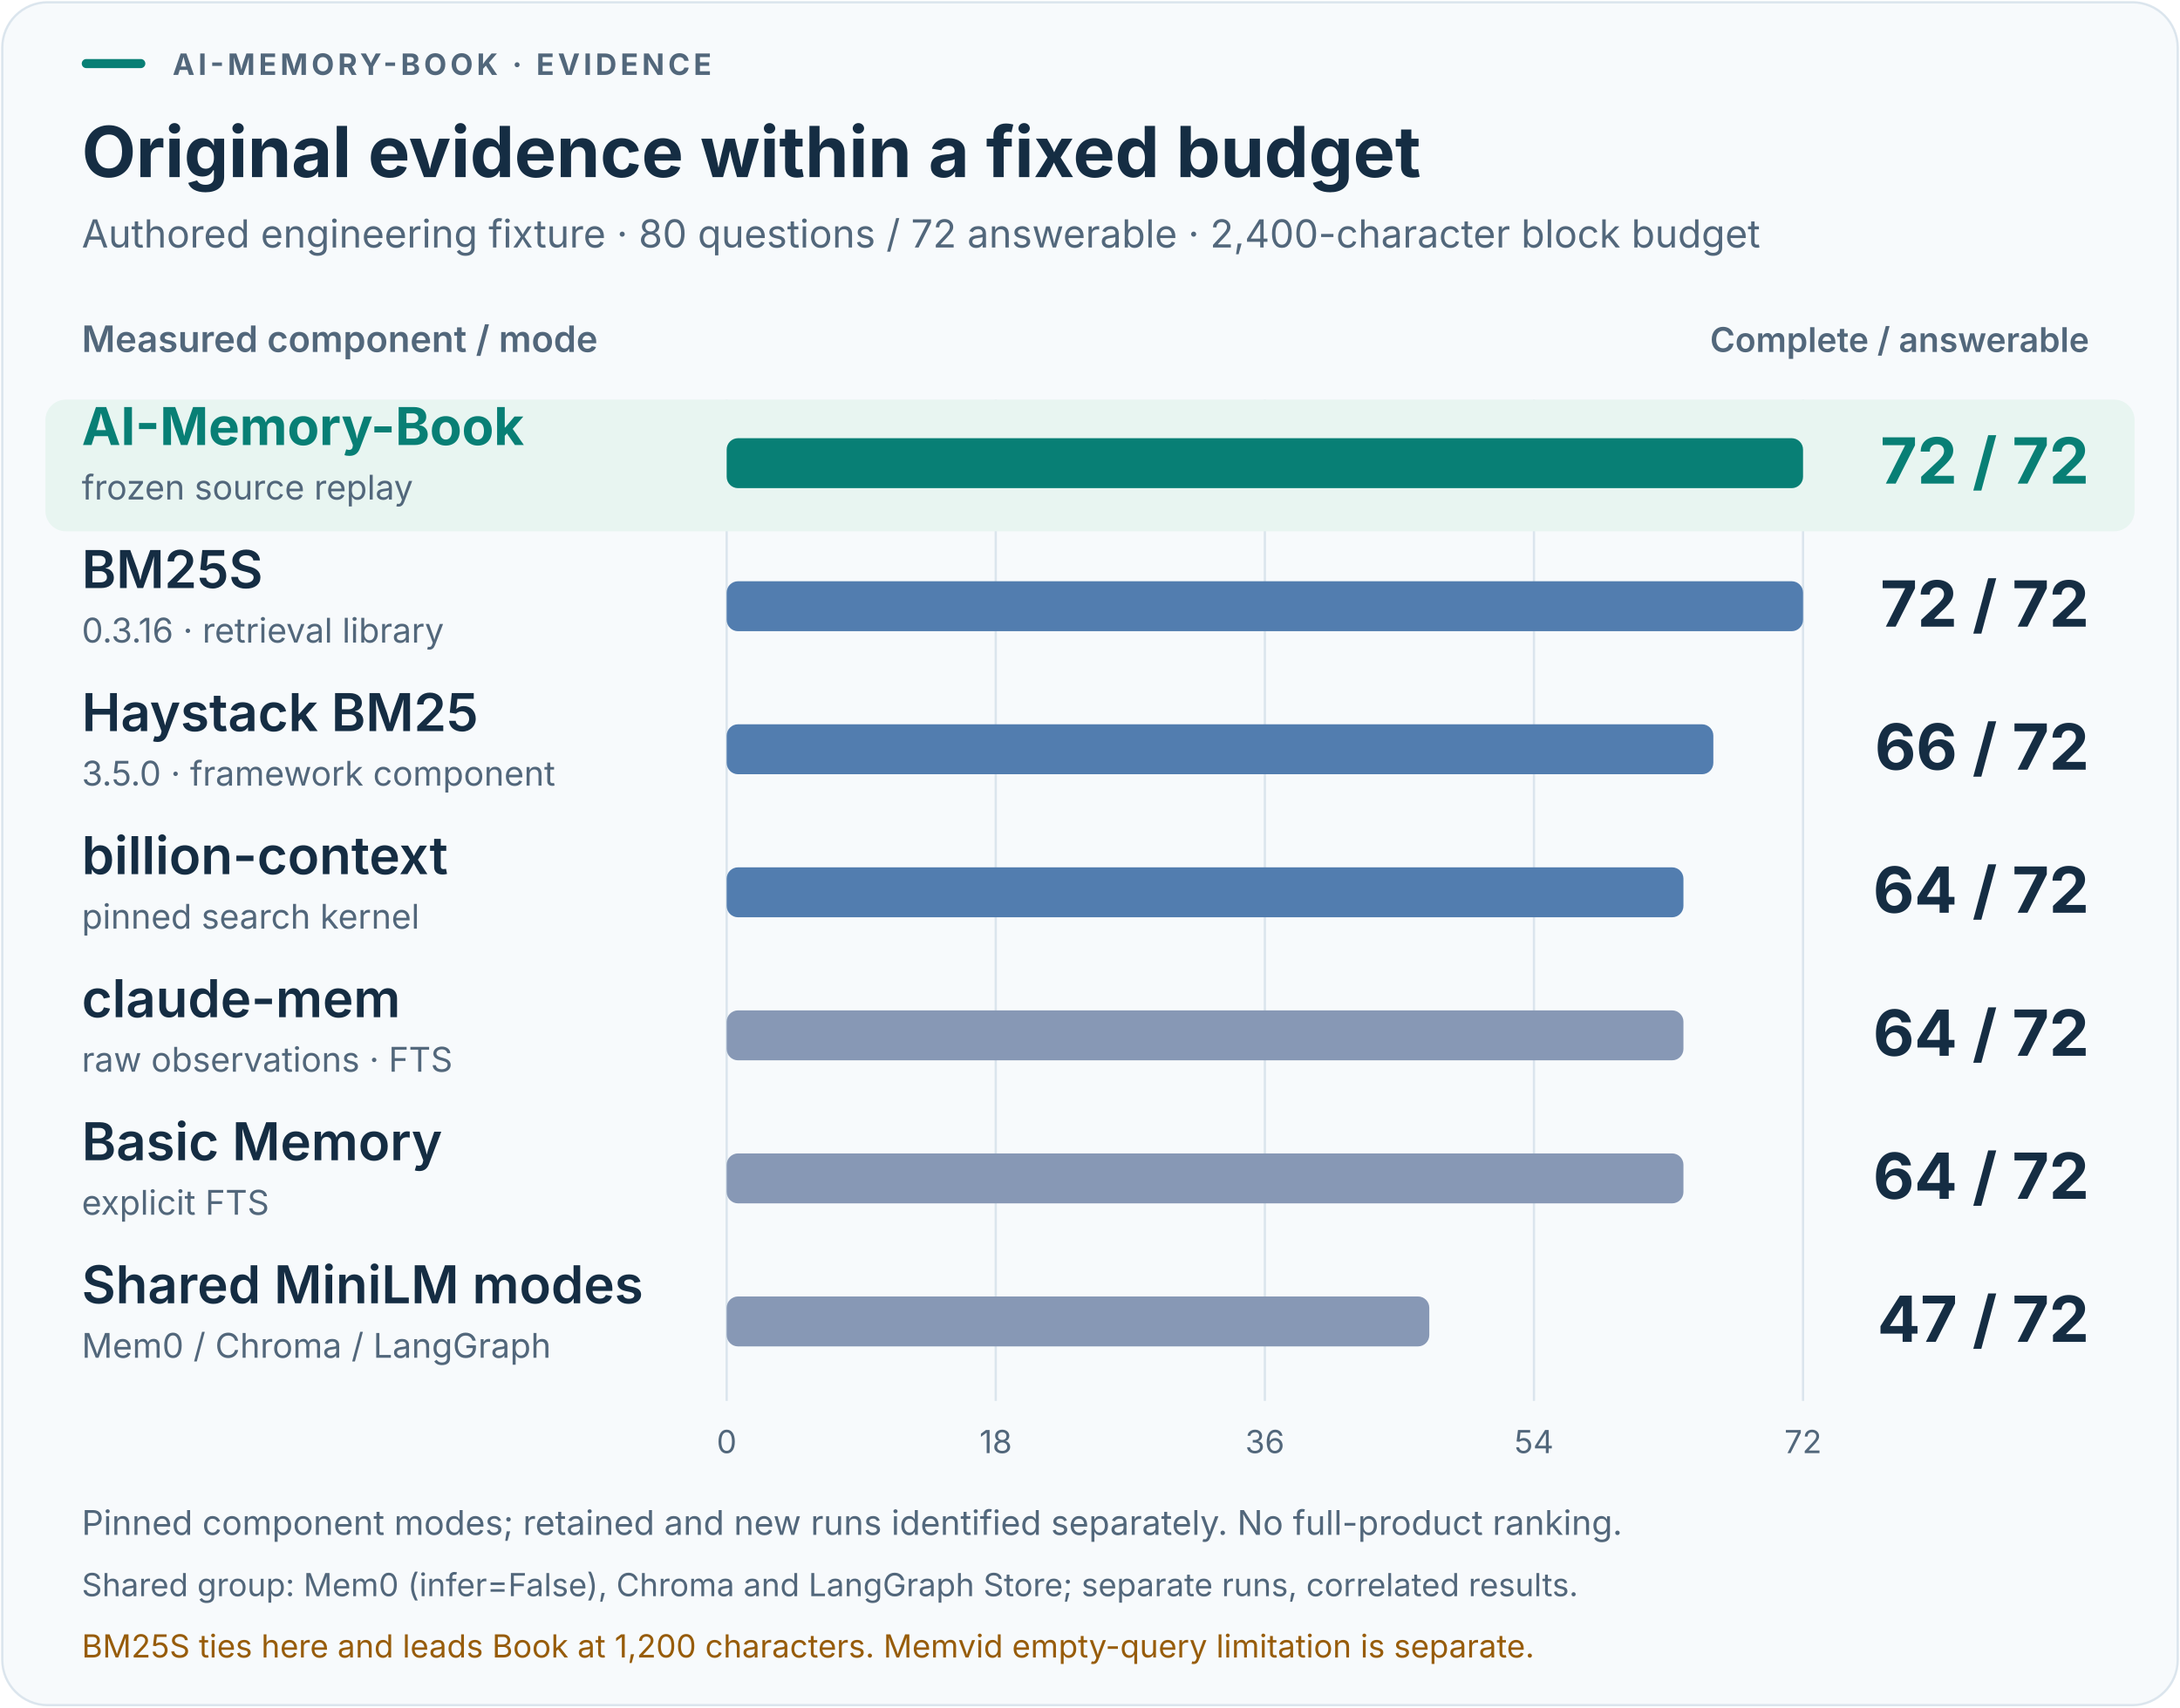
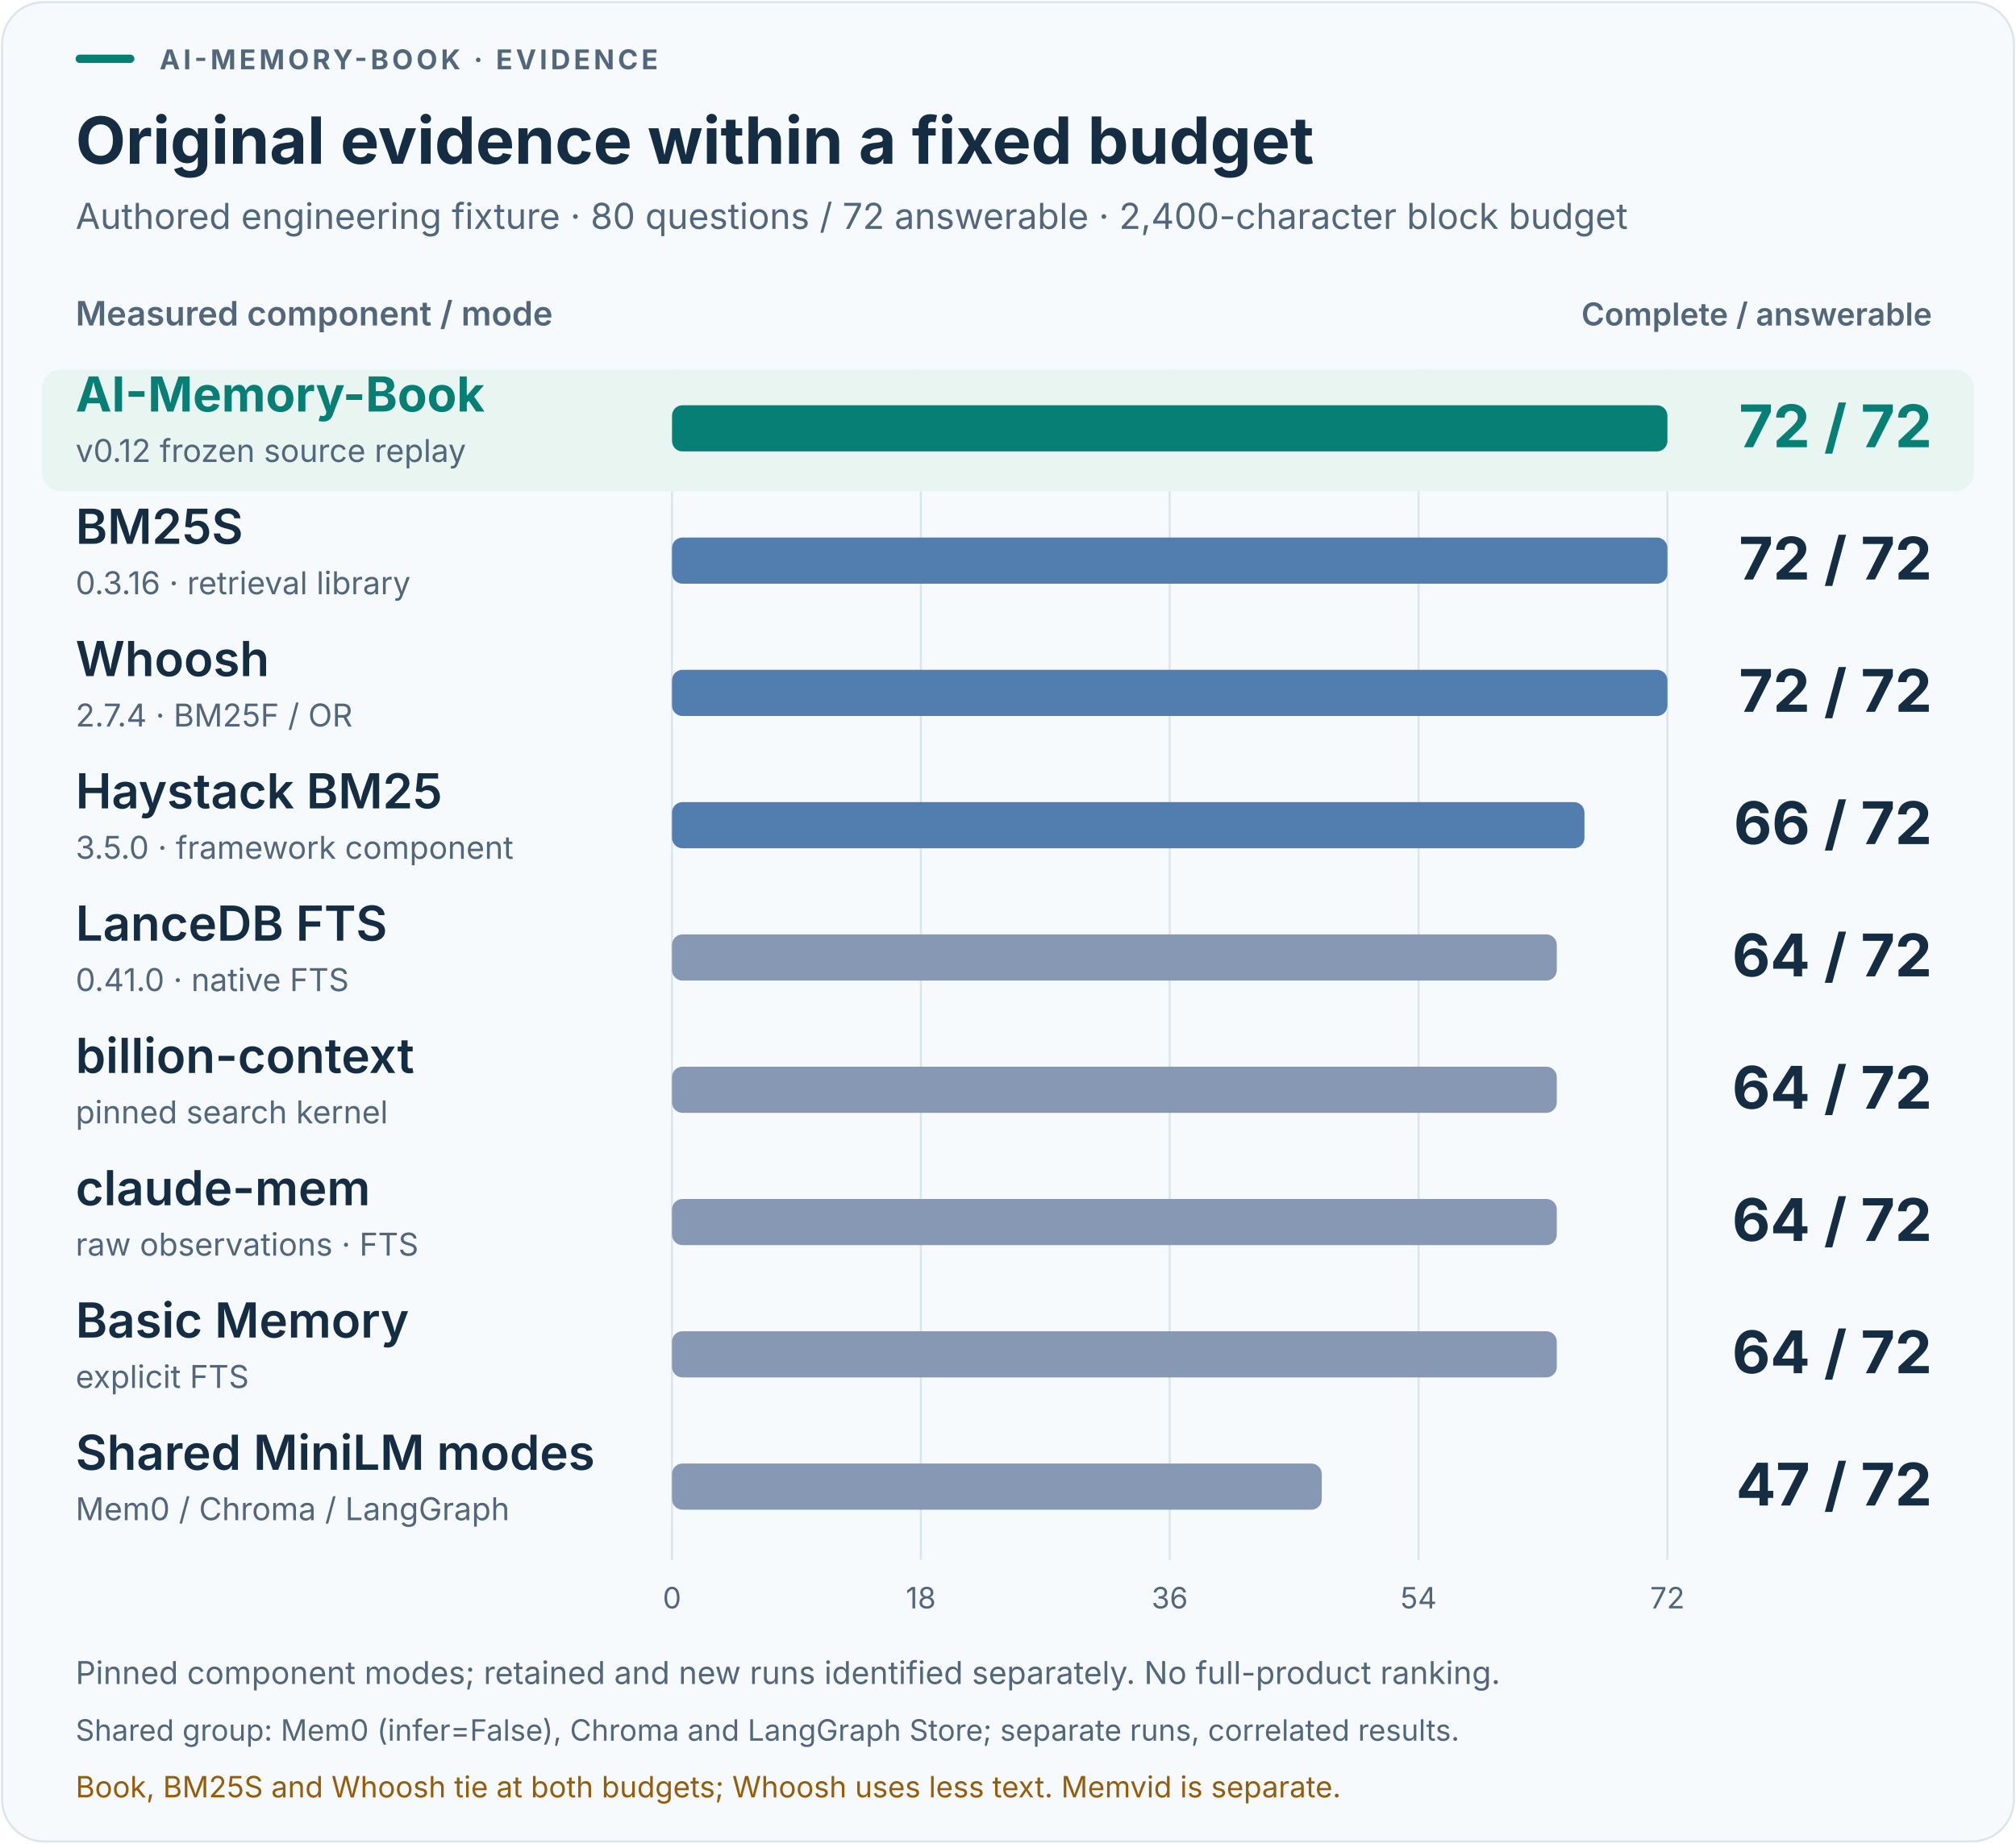
- <svg xmlns="http://www.w3.org/2000/svg" width="960" height="752" viewBox="0 0 960 752" role="img" aria-labelledby="title desc" lang="en">
+ <svg xmlns="http://www.w3.org/2000/svg" width="960" height="878" viewBox="0 0 960 878" role="img" aria-labelledby="title desc" lang="en">
  <style>text{font-family:Inter,"Noto Sans CJK SC",Arial,sans-serif;font-variant-numeric:tabular-nums} .kicker{letter-spacing:1.6px}</style>
-   <rect x="1.000" y="1.000" width="958.000" height="750.000" rx="20" fill="#f7fafc" stroke="#dbe5ed" />
+   <rect x="1.000" y="1.000" width="958.000" height="876.000" rx="20" fill="#f7fafc" stroke="#dbe5ed" />
  <rect x="36.000" y="26.000" width="28.000" height="4.000" rx="2" fill="#087f75" />
  <text id="text-1" x="76" y="33" font-size="13" fill="#52677b" font-weight="650" text-anchor="start" class="kicker">AI-MEMORY-BOOK · EVIDENCE</text>
  <text id="text-2" x="36" y="78" font-size="31" fill="#152d43" font-weight="750" text-anchor="start">Original evidence within a fixed budget</text>
  <text id="text-3" x="36" y="109" font-size="17" fill="#52677b" font-weight="400" text-anchor="start">Authored engineering fixture · 80 questions / 72 answerable · 2,400-character block budget</text>
  <text id="text-4" x="36" y="155" font-size="16" fill="#52677b" font-weight="600" text-anchor="start">Measured component / mode</text>
  <text id="text-5" x="920" y="155" font-size="15" fill="#52677b" font-weight="600" text-anchor="end">Complete / answerable</text>
-   <line x1="320.0" y1="176" x2="320.0" y2="617" stroke="#dbe5ed" />
-   <text id="text-6" x="320.0" y="640" font-size="14" fill="#52677b" font-weight="400" text-anchor="middle">0</text>
-   <line x1="438.5" y1="176" x2="438.5" y2="617" stroke="#dbe5ed" />
-   <text id="text-7" x="438.5" y="640" font-size="14" fill="#52677b" font-weight="400" text-anchor="middle">18</text>
-   <line x1="557.0" y1="176" x2="557.0" y2="617" stroke="#dbe5ed" />
-   <text id="text-8" x="557.0" y="640" font-size="14" fill="#52677b" font-weight="400" text-anchor="middle">36</text>
-   <line x1="675.5" y1="176" x2="675.5" y2="617" stroke="#dbe5ed" />
-   <text id="text-9" x="675.5" y="640" font-size="14" fill="#52677b" font-weight="400" text-anchor="middle">54</text>
-   <line x1="794.0" y1="176" x2="794.0" y2="617" stroke="#dbe5ed" />
-   <text id="text-10" x="794.0" y="640" font-size="14" fill="#52677b" font-weight="400" text-anchor="middle">72</text>
+   <line x1="320.0" y1="176" x2="320.0" y2="743" stroke="#dbe5ed" />
+   <text id="text-6" x="320.0" y="766" font-size="14" fill="#52677b" font-weight="400" text-anchor="middle">0</text>
+   <line x1="438.5" y1="176" x2="438.5" y2="743" stroke="#dbe5ed" />
+   <text id="text-7" x="438.5" y="766" font-size="14" fill="#52677b" font-weight="400" text-anchor="middle">18</text>
+   <line x1="557.0" y1="176" x2="557.0" y2="743" stroke="#dbe5ed" />
+   <text id="text-8" x="557.0" y="766" font-size="14" fill="#52677b" font-weight="400" text-anchor="middle">36</text>
+   <line x1="675.5" y1="176" x2="675.5" y2="743" stroke="#dbe5ed" />
+   <text id="text-9" x="675.5" y="766" font-size="14" fill="#52677b" font-weight="400" text-anchor="middle">54</text>
+   <line x1="794.0" y1="176" x2="794.0" y2="743" stroke="#dbe5ed" />
+   <text id="text-10" x="794.0" y="766" font-size="14" fill="#52677b" font-weight="400" text-anchor="middle">72</text>
  <rect x="20.000" y="176.000" width="920.000" height="58.000" rx="9" fill="#e8f5f1" />
  <text id="text-11" x="36" y="196" font-size="23" fill="#087f75" font-weight="700" text-anchor="start">AI-Memory-Book</text>
-   <text id="text-12" x="36" y="220" font-size="15" fill="#52677b" font-weight="400" text-anchor="start">frozen source replay</text>
+   <text id="text-12" x="36" y="220" font-size="15" fill="#52677b" font-weight="400" text-anchor="start">v0.12 frozen source replay</text>
  <rect x="320.000" y="193.000" width="474.000" height="22.000" rx="5" fill="#087f75" />
  <text id="text-13" x="920" y="213" font-size="28" fill="#087f75" font-weight="700" text-anchor="end">72 / 72</text>
  <text id="text-14" x="36" y="259" font-size="23" fill="#152d43" font-weight="600" text-anchor="start">BM25S</text>
  <text id="text-15" x="36" y="283" font-size="15" fill="#52677b" font-weight="400" text-anchor="start">0.3.16 · retrieval library</text>
  <rect x="320.000" y="256.000" width="474.000" height="22.000" rx="5" fill="#527daf" />
  <text id="text-16" x="920" y="276" font-size="28" fill="#152d43" font-weight="700" text-anchor="end">72 / 72</text>
-   <text id="text-17" x="36" y="322" font-size="23" fill="#152d43" font-weight="600" text-anchor="start">Haystack BM25</text>
-   <text id="text-18" x="36" y="346" font-size="15" fill="#52677b" font-weight="400" text-anchor="start">3.5.0 · framework component</text>
-   <rect x="320.000" y="319.000" width="434.500" height="22.000" rx="5" fill="#527daf" />
-   <text id="text-19" x="920" y="339" font-size="28" fill="#152d43" font-weight="700" text-anchor="end">66 / 72</text>
-   <text id="text-20" x="36" y="385" font-size="23" fill="#152d43" font-weight="600" text-anchor="start">billion-context</text>
-   <text id="text-21" x="36" y="409" font-size="15" fill="#52677b" font-weight="400" text-anchor="start">pinned search kernel</text>
-   <rect x="320.000" y="382.000" width="421.333" height="22.000" rx="5" fill="#527daf" />
-   <text id="text-22" x="920" y="402" font-size="28" fill="#152d43" font-weight="700" text-anchor="end">64 / 72</text>
-   <text id="text-23" x="36" y="448" font-size="23" fill="#152d43" font-weight="600" text-anchor="start">claude-mem</text>
-   <text id="text-24" x="36" y="472" font-size="15" fill="#52677b" font-weight="400" text-anchor="start">raw observations · FTS</text>
+   <text id="text-17" x="36" y="322" font-size="23" fill="#152d43" font-weight="600" text-anchor="start">Whoosh</text>
+   <text id="text-18" x="36" y="346" font-size="15" fill="#52677b" font-weight="400" text-anchor="start">2.7.4 · BM25F / OR</text>
+   <rect x="320.000" y="319.000" width="474.000" height="22.000" rx="5" fill="#527daf" />
+   <text id="text-19" x="920" y="339" font-size="28" fill="#152d43" font-weight="700" text-anchor="end">72 / 72</text>
+   <text id="text-20" x="36" y="385" font-size="23" fill="#152d43" font-weight="600" text-anchor="start">Haystack BM25</text>
+   <text id="text-21" x="36" y="409" font-size="15" fill="#52677b" font-weight="400" text-anchor="start">3.5.0 · framework component</text>
+   <rect x="320.000" y="382.000" width="434.500" height="22.000" rx="5" fill="#527daf" />
+   <text id="text-22" x="920" y="402" font-size="28" fill="#152d43" font-weight="700" text-anchor="end">66 / 72</text>
+   <text id="text-23" x="36" y="448" font-size="23" fill="#152d43" font-weight="600" text-anchor="start">LanceDB FTS</text>
+   <text id="text-24" x="36" y="472" font-size="15" fill="#52677b" font-weight="400" text-anchor="start">0.41.0 · native FTS</text>
  <rect x="320.000" y="445.000" width="421.333" height="22.000" rx="5" fill="#8798b5" />
  <text id="text-25" x="920" y="465" font-size="28" fill="#152d43" font-weight="700" text-anchor="end">64 / 72</text>
-   <text id="text-26" x="36" y="511" font-size="23" fill="#152d43" font-weight="600" text-anchor="start">Basic Memory</text>
-   <text id="text-27" x="36" y="535" font-size="15" fill="#52677b" font-weight="400" text-anchor="start">explicit FTS</text>
+   <text id="text-26" x="36" y="511" font-size="23" fill="#152d43" font-weight="600" text-anchor="start">billion-context</text>
+   <text id="text-27" x="36" y="535" font-size="15" fill="#52677b" font-weight="400" text-anchor="start">pinned search kernel</text>
  <rect x="320.000" y="508.000" width="421.333" height="22.000" rx="5" fill="#8798b5" />
  <text id="text-28" x="920" y="528" font-size="28" fill="#152d43" font-weight="700" text-anchor="end">64 / 72</text>
-   <text id="text-29" x="36" y="574" font-size="23" fill="#152d43" font-weight="600" text-anchor="start">Shared MiniLM modes</text>
-   <text id="text-30" x="36" y="598" font-size="15" fill="#52677b" font-weight="400" text-anchor="start">Mem0 / Chroma / LangGraph</text>
-   <rect x="320.000" y="571.000" width="309.417" height="22.000" rx="5" fill="#8798b5" />
-   <text id="text-31" x="920" y="591" font-size="28" fill="#152d43" font-weight="700" text-anchor="end">47 / 72</text>
-   <text id="text-32" x="36" y="676" font-size="15" fill="#52677b" font-weight="400" text-anchor="start">Pinned component modes; retained and new runs identified separately. No full-product ranking.</text>
-   <text id="text-33" x="36" y="703" font-size="14" fill="#52677b" font-weight="400" text-anchor="start">Shared group: Mem0 (infer=False), Chroma and LangGraph Store; separate runs, correlated results.</text>
-   <text id="text-34" x="36" y="730" font-size="14" fill="#975c0a" font-weight="400" text-anchor="start">BM25S ties here and leads Book at 1,200 characters. Memvid empty-query limitation is separate.</text>
+   <text id="text-29" x="36" y="574" font-size="23" fill="#152d43" font-weight="600" text-anchor="start">claude-mem</text>
+   <text id="text-30" x="36" y="598" font-size="15" fill="#52677b" font-weight="400" text-anchor="start">raw observations · FTS</text>
+   <rect x="320.000" y="571.000" width="421.333" height="22.000" rx="5" fill="#8798b5" />
+   <text id="text-31" x="920" y="591" font-size="28" fill="#152d43" font-weight="700" text-anchor="end">64 / 72</text>
+   <text id="text-32" x="36" y="637" font-size="23" fill="#152d43" font-weight="600" text-anchor="start">Basic Memory</text>
+   <text id="text-33" x="36" y="661" font-size="15" fill="#52677b" font-weight="400" text-anchor="start">explicit FTS</text>
+   <rect x="320.000" y="634.000" width="421.333" height="22.000" rx="5" fill="#8798b5" />
+   <text id="text-34" x="920" y="654" font-size="28" fill="#152d43" font-weight="700" text-anchor="end">64 / 72</text>
+   <text id="text-35" x="36" y="700" font-size="23" fill="#152d43" font-weight="600" text-anchor="start">Shared MiniLM modes</text>
+   <text id="text-36" x="36" y="724" font-size="15" fill="#52677b" font-weight="400" text-anchor="start">Mem0 / Chroma / LangGraph</text>
+   <rect x="320.000" y="697.000" width="309.417" height="22.000" rx="5" fill="#8798b5" />
+   <text id="text-37" x="920" y="717" font-size="28" fill="#152d43" font-weight="700" text-anchor="end">47 / 72</text>
+   <text id="text-38" x="36" y="802" font-size="15" fill="#52677b" font-weight="400" text-anchor="start">Pinned component modes; retained and new runs identified separately. No full-product ranking.</text>
+   <text id="text-39" x="36" y="829" font-size="14" fill="#52677b" font-weight="400" text-anchor="start">Shared group: Mem0 (infer=False), Chroma and LangGraph Store; separate runs, correlated results.</text>
+   <text id="text-40" x="36" y="856" font-size="14" fill="#975c0a" font-weight="400" text-anchor="start">Book, BM25S and Whoosh tie at both budgets; Whoosh uses less text. Memvid is separate.</text>
</svg>
